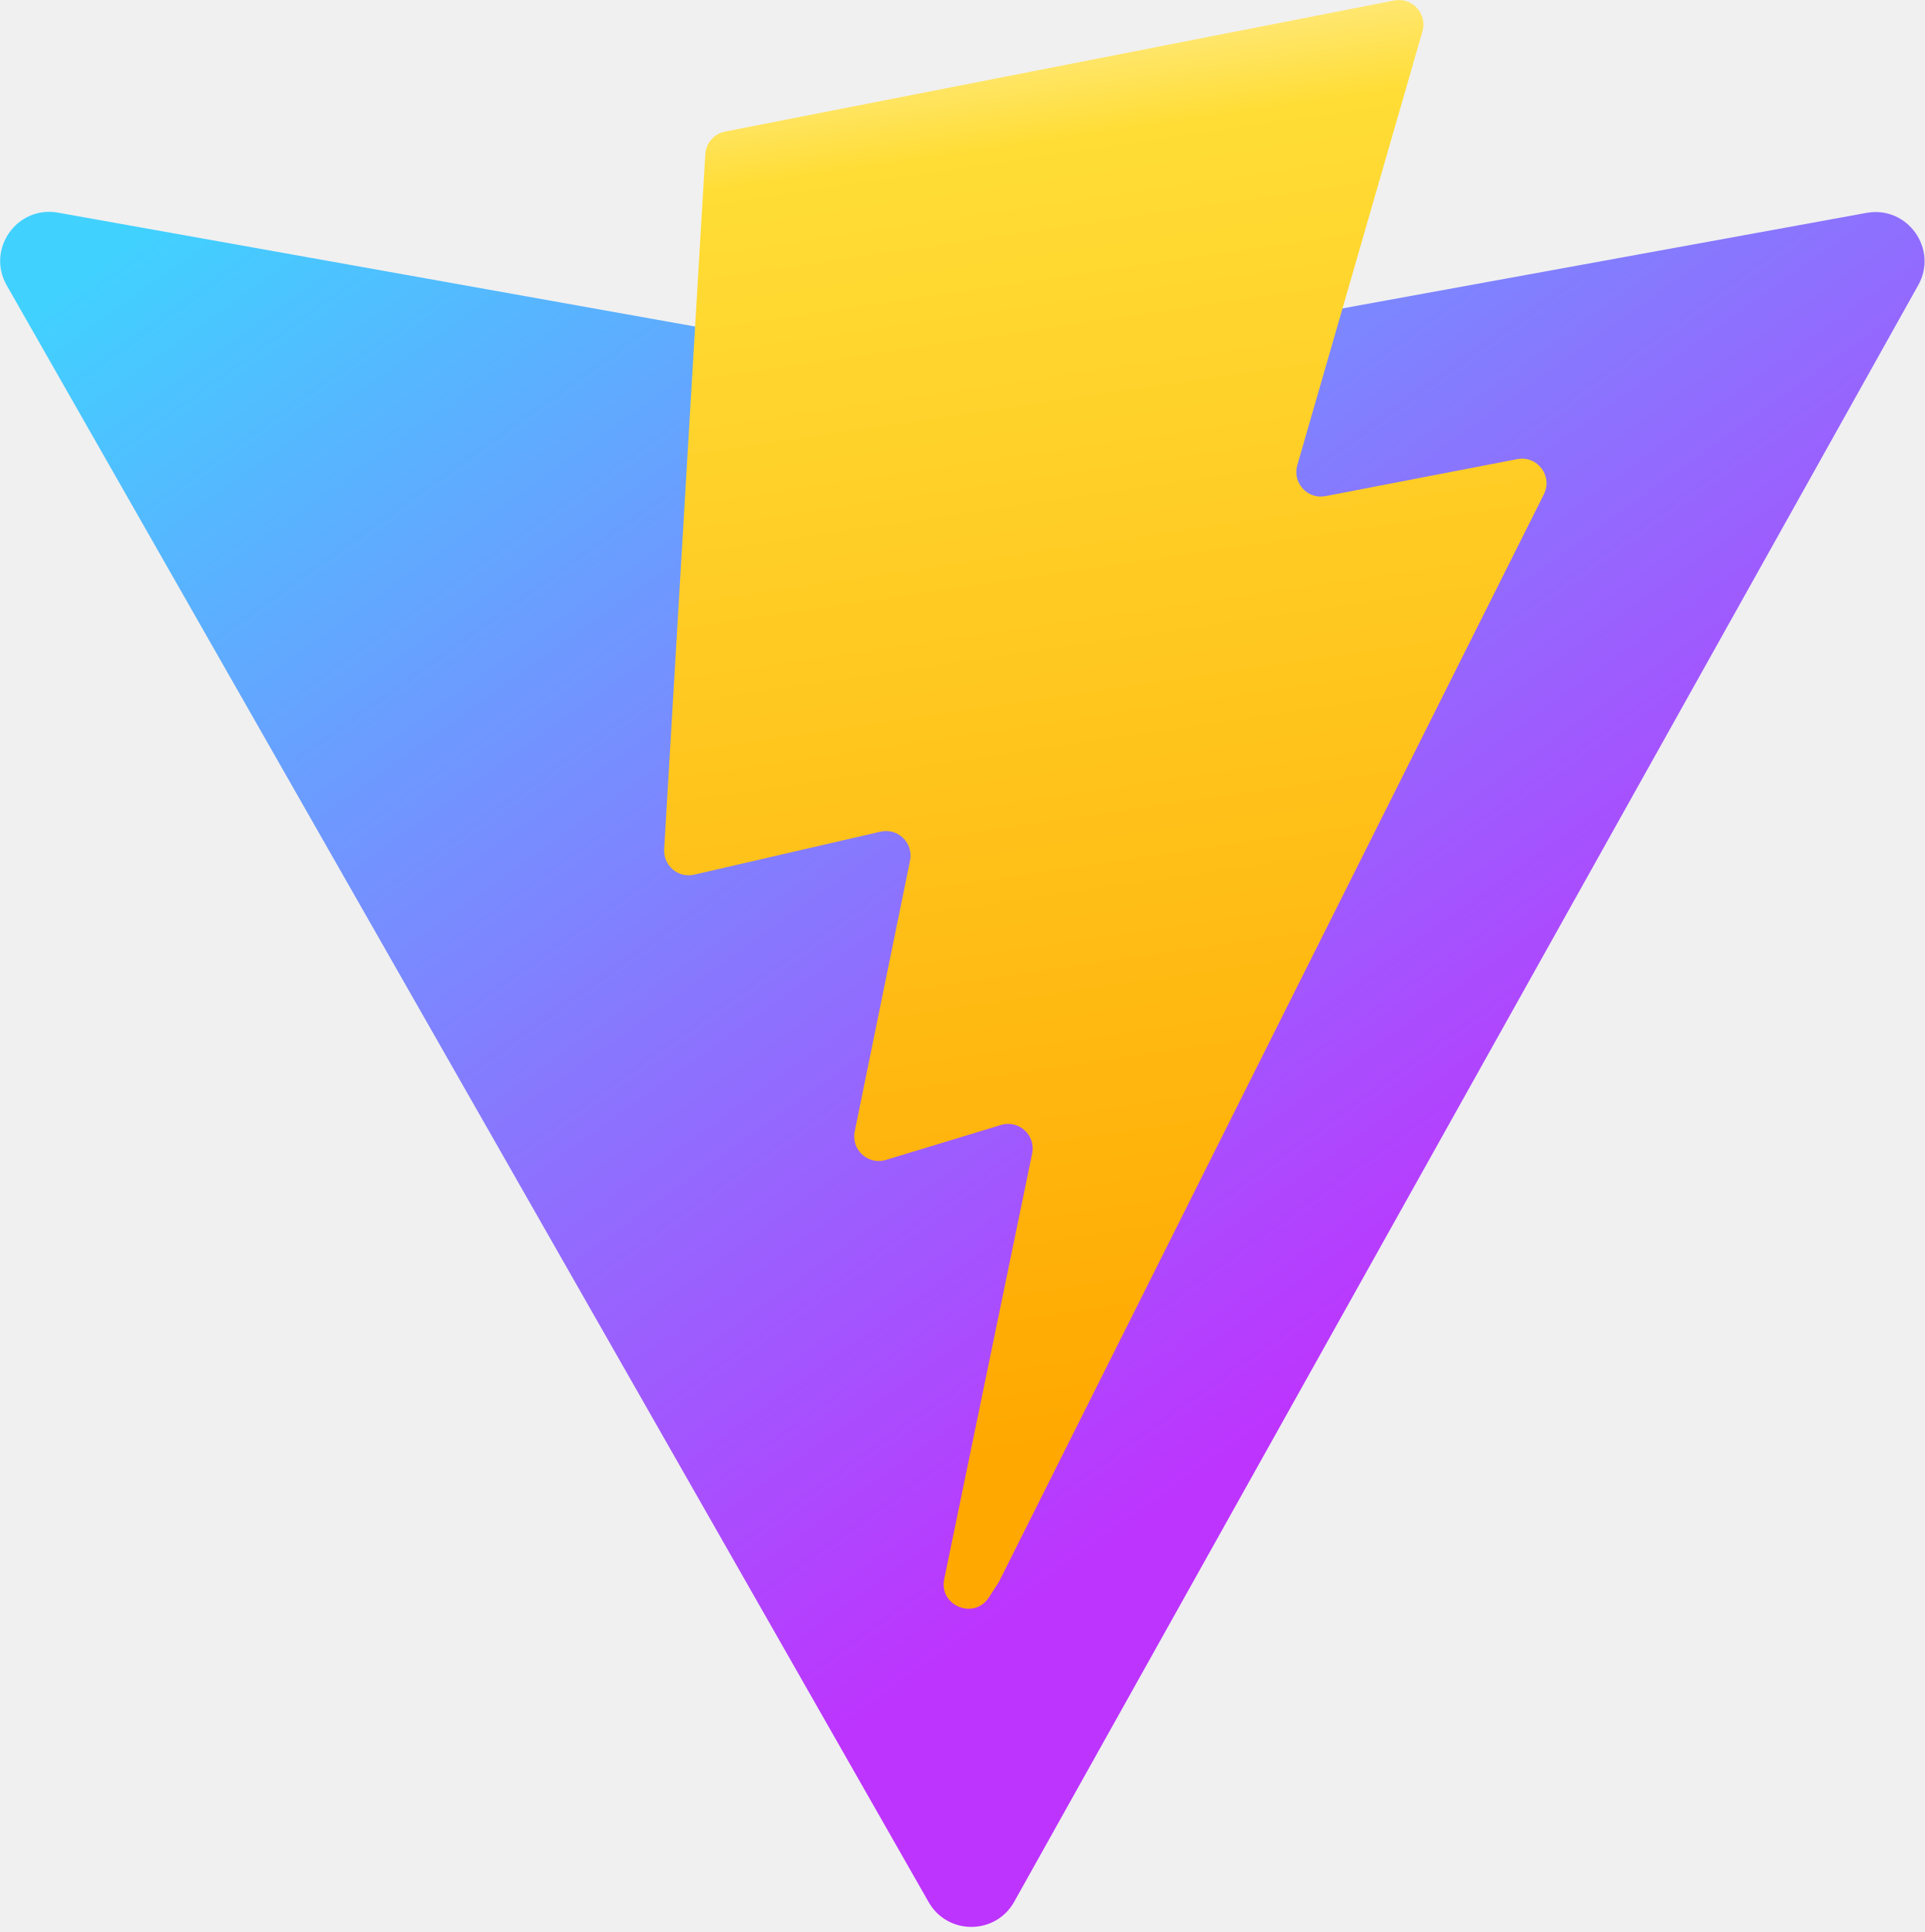
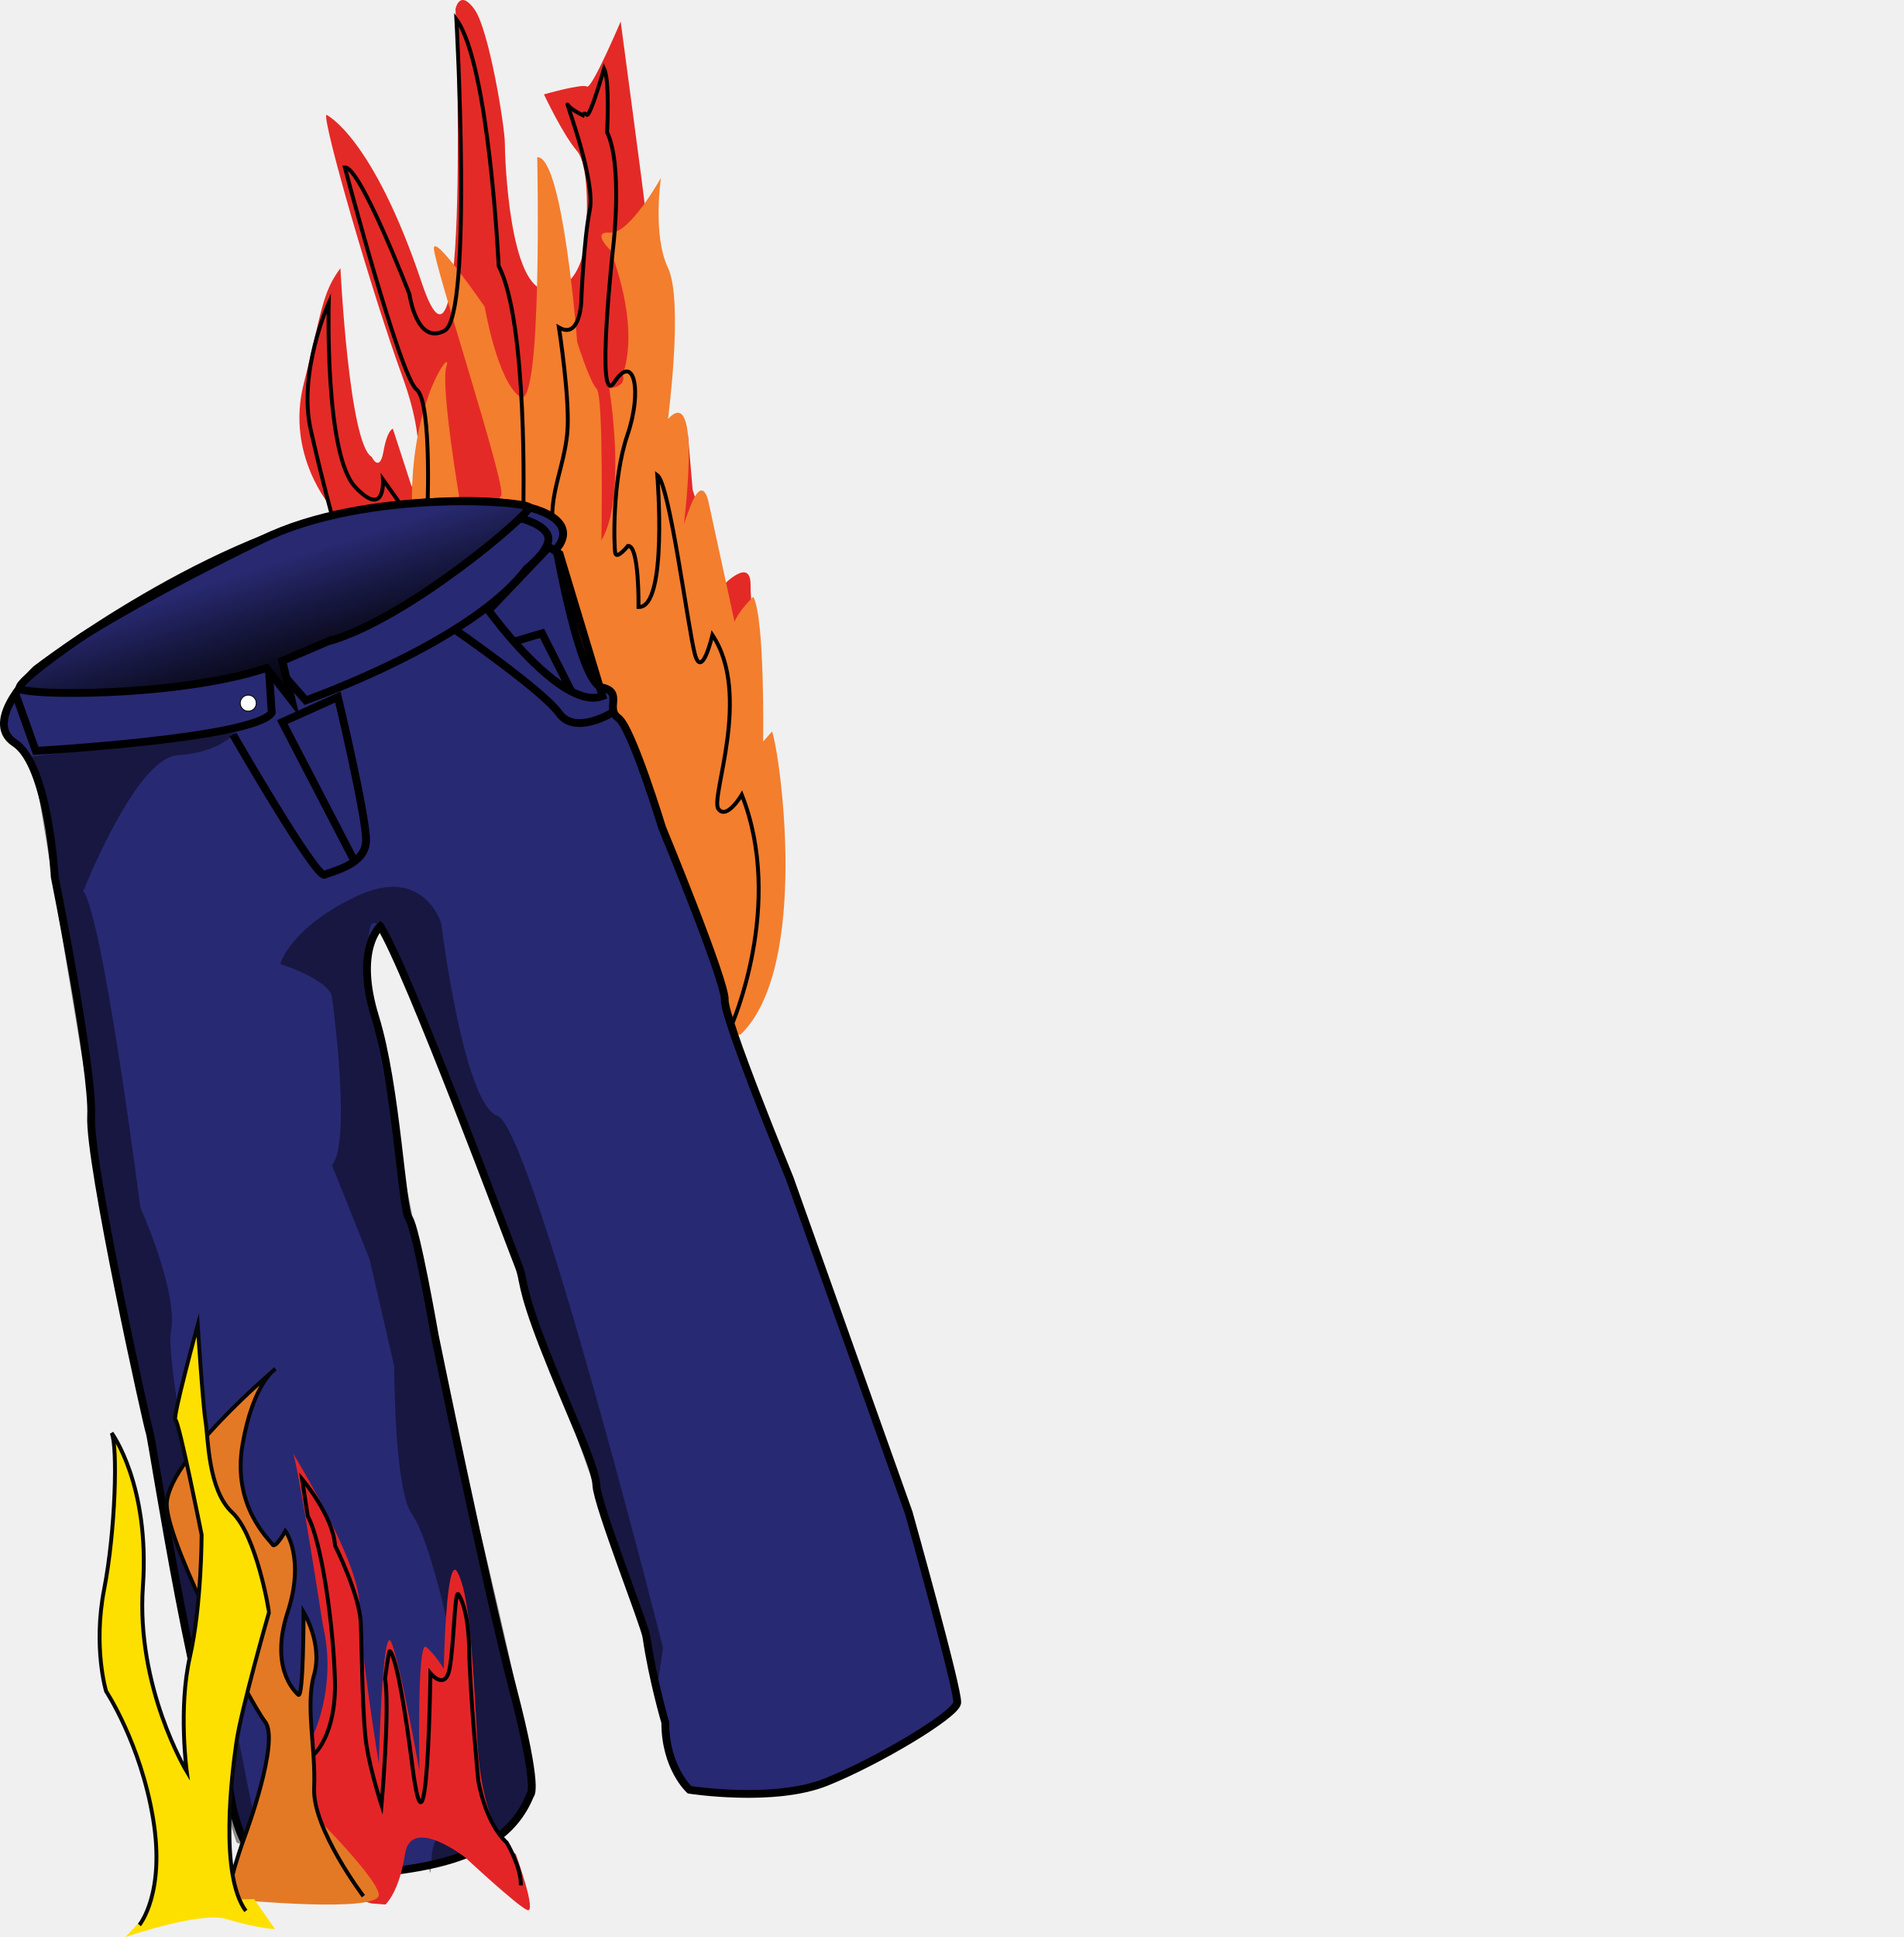
- <svg xmlns="http://www.w3.org/2000/svg" aria-hidden="true" role="img" class="iconify iconify--logos" width="31.88" height="32" preserveAspectRatio="xMidYMid meet" viewBox="0 0 256 257">
+ <svg xmlns="http://www.w3.org/2000/svg" viewBox="0 0 488.06 496.57">
  <defs>
-     <linearGradient id="IconifyId1813088fe1fbc01fb466" x1="-.828%" x2="57.636%" y1="7.652%" y2="78.411%">
-       <stop offset="0%" stop-color="#41D1FF" />
-       <stop offset="100%" stop-color="#BD34FE" />
-     </linearGradient>
-     <linearGradient id="IconifyId1813088fe1fbc01fb467" x1="43.376%" x2="50.316%" y1="2.242%" y2="89.03%">
-       <stop offset="0%" stop-color="#FFEA83" />
-       <stop offset="8.333%" stop-color="#FFDD35" />
-       <stop offset="100%" stop-color="#FFA800" />
+     <style>
+       .cls-1 {
+         fill: #f37e2e;
+       }
+ 
+       .cls-1, .cls-2, .cls-3, .cls-4, .cls-5, .cls-6 {
+         stroke-width: 0px;
+       }
+ 
+       .cls-7, .cls-8, .cls-9, .cls-10, .cls-11, .cls-12, .cls-13 {
+         stroke-miterlimit: 10;
+       }
+ 
+       .cls-7, .cls-8, .cls-9, .cls-11 {
+         stroke: #000;
+       }
+ 
+       .cls-7, .cls-8, .cls-11 {
+         stroke-width: 2px;
+       }
+ 
+       .cls-7, .cls-9 {
+         fill: none;
+       }
+ 
+       .cls-2, .cls-12 {
+         fill: #e47925;
+       }
+ 
+       .cls-8 {
+         fill: #282973;
+       }
+ 
+       .cls-10 {
+         stroke: #070808;
+       }
+ 
+       .cls-10, .cls-4 {
+         fill: #fee000;
+       }
+ 
+       .cls-3 {
+         fill: rgba(0, 0, 0, .43);
+       }
+ 
+       .cls-11 {
+         fill: url(#linear-gradient);
+       }
+ 
+       .cls-5 {
+         fill: #e42a26;
+       }
+ 
+       .cls-12 {
+         stroke: #050606;
+       }
+ 
+       .cls-6 {
+         fill: #e42528;
+       }
+ 
+       .cls-13 {
+         fill: #fff;
+         stroke: #0c0c0d;
+         stroke-width: .25px;
+       }
+     </style>
+     <linearGradient id="linear-gradient" x1="59.32" y1="118.6" x2="79.79" y2="183.03" gradientUnits="userSpaceOnUse">
+       <stop offset="0" stop-color="#282973" />
+       <stop offset=".41" stop-color="#282970" />
+       <stop offset=".58" stop-color="#191a47" />
+       <stop offset=".76" stop-color="#0b0b20" />
+       <stop offset=".91" stop-color="#030308" />
+       <stop offset="1" stop-color="#000" />
    </linearGradient>
  </defs>
-   <path fill="url(#IconifyId1813088fe1fbc01fb466)" d="M255.153 37.938L134.897 252.976c-2.483 4.44-8.862 4.466-11.382.048L.875 37.958c-2.746-4.814 1.371-10.646 6.827-9.67l120.385 21.517a6.537 6.537 0 0 0 2.322-.004l117.867-21.483c5.438-.991 9.574 4.796 6.877 9.62Z" />
-   <path fill="url(#IconifyId1813088fe1fbc01fb467)" d="M185.432.063L96.44 17.501a3.268 3.268 0 0 0-2.634 3.014l-5.474 92.456a3.268 3.268 0 0 0 3.997 3.378l24.777-5.718c2.318-.535 4.413 1.507 3.936 3.838l-7.361 36.047c-.495 2.426 1.782 4.5 4.151 3.78l15.304-4.649c2.372-.72 4.652 1.36 4.15 3.788l-11.698 56.621c-.732 3.542 3.979 5.473 5.943 2.437l1.313-2.028l72.516-144.72c1.215-2.423-.88-5.186-3.54-4.672l-25.505 4.922c-2.396.462-4.435-1.77-3.759-4.114l16.646-57.705c.677-2.35-1.37-4.583-3.769-4.113Z" />
+   <g id="Fire">
+     <g id="Upper_Fire" data-name="Upper Fire">
+       <path class="cls-5" d="M84.88,129.97s-11.64-13.25-7.02-31.51c4.62-18.26,4.62-23.28,9.43-29.7,0,0,2.21,45.16,8.03,48.37,0,0,2.01,4.21,3.01-1.4,1-5.62,2.41-5.82,2.41-5.82l4.82,14.85s5.22-7.43-2.41-28.3-20.47-65.23-19.47-67.04c0,0,11.84,5.42,24.49,43.15,12.64,37.73,8.63-70.25,8.63-70.25,0,0,1-5.22,4.82,0s7.83,30.31,7.83,34.32,1.2,38.13,11.04,37.73c9.83-.4,9.83-15.45,9.83-15.45,0,0,1.2-16.06-2.41-20.27s-8.43-14.45-8.43-14.45c0,0,9.82-2.81,11.03-2.01s8.64-16.66,8.64-16.66c0,0,6.22,46.36,6.22,47.37s3.21,62.02,3.21,62.02l7.83-3.41,1.2,14.05s3.21,10.04,3.41,11.24,4.62,13.05,4.62,13.05c0,0,6.82-7.02,6.82,0s1.61,13.05,1.61,13.05c0,0-3.61,5.22-4.21,5.82s-9.43,0-9.43,0l-35.93,23.48-29.91-4.82-14.25-37.33-13.85-11.84-1.61-8.23Z" />
+       <path class="cls-1" d="M189.95,265.17c17.66-17.06,10.24-71.05,8.03-77.67l-2.29,2.61s.49-31.31-2.52-37.13c0,0-3.61,3.41-4.82,6.42l-6.62-30.51s-1.4-7.83-4.82,1.2c-3.41,9.03-1.78,6.22-1.78,6.22,0,0,5.19-38.73-3.84-28.9,0,0,4.01-30.31,0-38.74-4.01-8.43-1.81-23.08-1.81-23.08,0,0-8,14.45-13.03,14.05s0,4.42,0,4.42c0,0,7.86,18.72,3.22,32.04,0,0,1.38,2.85-3.44,3.5,0,0,4.61,27.79-2.02,38.92,0,0,.62-37.01-1.19-38.81s-5.02-12.04-5.02-12.04c0,0-3.61-47.77-10.24-47.37,0,0,1.4,65.43-4.42,61.42s-9.06-23.08-9.06-23.08c0,0-12.82-18.67-13.02-15.05s18.67,61.01,17.26,63.42-8.03,8.83-8.03,8.83l-2.41-6.42s-5.22-30.51-3.61-35.53-8.43,7.83-8.83,32.51,9.43,109.99,9.43,109.99l40.74,34.72,20.07-3.01,14.05-2.94Z" />
+       <path class="cls-9" d="M187.5,263.05s13.85-31.01,2.71-59.31c0,0-3.91,6.62-6.02,3.61s8.73-29.2-1.51-44.56c0,0-2.71,11.74-4.52,4.82-1.81-6.92-6.45-43.53-9.61-45.79,0,0,2.78,34.1-4.82,33.79,0,0,.23-15.96-2.71-15.66,0,0-2.86,3.54-3.24,1.88s-.83-18.82,3.09-30.26,1.7-21.3-3.33-13.62c-5.03,7.68-.21-35.53-.21-35.53,0,0,2.33-20.17-1.66-28.53,0,0,.74-13.2-.77-16.28,0,0-3.61,12.57-4.44,11.82s-1.04.1-1.04.1c0,0-3.09-1.43-3.84-2.71s7.23,19.27,5.64,27.1c-1.58,7.83-2.18,23.56-2.18,23.56,0,0-.36,9.16-5.33,6.68-.13-.06-.25-.13-.39-.21,0,0,3.01,19.27,2.11,27.4-.9,8.13-3.76,13.55-3.84,21.15s-7.4-1.98-7.4-1.98c0,0,1.2-47.87-6.32-62.32,0,0-2.41-51.78-10.84-63.22,0,0,4.21,75.87-3.01,79.78s-9.03-9.33-9.03-9.33c0,0-12.64-32.82-16.56-32.51,0,0,14.15,53.59,18.36,56.9s2.71,34.2,2.71,34.2l-6.32-4.09-4.97-7s.68,10.24-7.15,1.88-6.77-47.12-6.77-47.12c0,0-7.98,17.76-4.59,32.59,3.39,14.83,5.49,22.05,5.49,22.05" />
+     </g>
+   </g>
+   <g id="Pants">
+     <path class="cls-8" d="M97.53,237.45c7.02,11.04,33.52,82.29,35.32,86.71,1.81,4.42.2,4.82,6.62,21.27,6.42,16.46,13.25,30.31,13.45,35.32s12.38,35.73,12.85,38.94c1.61,11.04,4.82,21.88,4.82,21.88,0,11.64,6.22,17.26,6.22,17.26,0,0,21.68,3.41,35.12-2.01,13.45-5.42,33.12-17.26,33.52-20.27s-12.44-48.77-12.44-48.77l-30.51-85.7s-16.86-40.94-16.66-45.76-16.06-44.16-16.06-44.16c0,0-7.83-25.69-11.24-28.1s1.4-6.62-4.21-7.83c-5.62-1.2-11.64-35.53-11.64-35.53,3.98-4.64,1.08-9.04-8.95-11.08-8.2-1.67-21.15-1.77-39.02.85-39.74,5.82-85.5,41.14-85.5,41.14,0,0-14.05,13.25-5.42,18.87s10.24,34.32,10.24,34.32c0,0,9.94,49.57,9.33,61.32s14.45,79.78,15.05,81.29,12.64,80.99,20.17,88.51c0,0,1.2,28.3,20.77,25.89s48.47-1.2,56.6-21.68c0,0,2.41-.9-4.52-27.4s-19.97-90.42-19.97-90.42c0,0-4.82-27.7-6.62-30.01s-3.21-33.92-8.63-51.48c-5.42-17.56,1.3-23.38,1.3-23.38Z" />
+     <path class="cls-11" d="M83.99,164.49c20.62-5.72,52.06-32.86,51.7-34.42s-41.6-4.87-68.52,8.23c-26.92,13.1-43.17,22.95-46.12,24.94s-16.33,11.29-16.06,13.19,40.17,2.5,63.35-5.18l6.47,8.28-2.41-10.09,11.59-4.97Z" />
+     <path class="cls-7" d="M3.96,177.88l5.21,14.61s56.22-3.18,60.51-9.78l-.69-10.59" />
+     <path class="cls-7" d="M73.45,173.89l4.96,5.65s42.45-14.9,56.6-33.72c0,0,6.17-4.82,5.57-8.13-.6-3.31-7.26-4.85-7.26-4.85" />
+     <path class="cls-8" d="M59.75,188.32s21.27,36.93,23.48,35.93c1.36-.62,5.03-1.46,7.69-3.45,1.66-1.24,2.91-2.93,2.95-5.28.1-6.12-7.23-36.83-7.23-36.83l-14.25,6.42,18.52,35.69" />
+   </g>
+   <g id="Layer_5" data-name="Layer 5">
+     <path class="cls-7" d="M125.28,156.47s2.65,3.66,6.5,8.03c6.43,7.27,16.21,16.49,22.7,13.95l-10.99-36.43-2.71-1.81-15.5,16.26Z" />
+     <polyline class="cls-7" points="131.78 164.5 138.98 162.35 146.55 177.29" />
+     <path class="cls-7" d="M116.6,161.37s22.68,15.73,26.74,21.45,13.4,0,13.4,0" />
+     <circle class="cls-13" cx="63.66" cy="180.26" r="2.07" />
+   </g>
+   <g id="Shading">
+     <path class="cls-3" d="M71.88,247.13s12.64,4.01,13.25,8.53,4.82,37.33,0,43.05l9.63,24.08,6.32,27.4s0,31.61,4.52,37.93,9.63,29.81,9.63,30.71,8.13,37.63,6.92,39.14-11.14,10.54-11.44,17.76-.6,3.31-.6,3.31c0,0,24.39-8.43,26.19-20.47,1.81-12.04-28.3-122.83-28.3-132.47s-16.86-76.17-13.25-82.49c0,0-1.2-10.54,3.01-5.72,4.21,4.82,43.05,109.29,43.05,110.19s23.18,65.33,23.18,65.33l4.52,19.27,1.51-10.24s-33.72-133.37-42.45-136.38c-8.73-3.01-14.45-49.43-14.45-49.43,0,0-4.52-15-21.68-6.87-17.16,8.13-19.57,17.36-19.57,17.36Z" />
+     <path class="cls-3" d="M66.98,474.78s-25.29-122.83-23.18-133.07c2.11-10.24-7.83-32.21-7.83-32.21,0,0-8.12-63.87-13.55-78.88-1-2.76-1.2-1.81-1.2-1.81,0,0,12.42-31.75,23-34.97.47-.14.93-.23,1.39-.25,10.84-.6,14.75-5.83,14.75-5.83l-52.08,6.13,22.88,138.34,14.45,77.52,6.62,36.43,8.43,26.19,6.32,2.41Z" />
+   </g>
+   <g id="Layer_6" data-name="Layer 6">
+     <g id="Upper_Fire-2" data-name="Upper Fire">
+       <path class="cls-6" d="M80.04,445.37s6.56-12.67,2.74-28.81c0,0-6.62-42.93-7.73-44.13,0,0,16.96,27.6,17.06,38.54.1,10.94,5.02,41.14,5.02,41.14,0,0,.9-36.43,3.2-31.11s7.23,33.02,7.23,33.02c0,0-.7-33.82,1.71-31.81s4.52,5.62,4.52,5.62c0,0,.6-30.11,3.51-24.79,2.91,5.32,3.81,19.37,5.12,43.45s9.83,28.8,9.83,28.8c0,0,5.62,15.55,2.91,14.35-2.71-1.2-15.96-13.55-15.96-13.55,0,0-13.85-10.74-15.35-.8-1.51,9.94-5.02,12.95-5.02,12.95l-3.61-.28-8.23-2.43-14.25-9.43-3.79-18.47,11.11-11.86" />
+       <path class="cls-2" d="M76.26,460.95s20.27,19.77,20.87,24.69c.6,4.92-36.43,1.38-36.43,1.38l3.21-13.52,12.34-12.54Z" />
+       <path class="cls-4" d="M41.03,487.01l-8.83,9.56s19.17-6.62,25.79-4.62c7.86,2.38,12.54,2.61,12.54,2.61l-10.56-15.2h-16.84l-2.11,7.65Z" />
+       <path class="cls-12" d="M93.19,486.11s-13.1-17.31-12.64-27.7c.45-10.39-2.28-21.07-.01-29.05s-2.7-16.11-2.7-16.11c0,0,0,22.43-1.35,21.22s-7.23-7.38-2.71-21.22c4.52-13.85-.6-20.77-.6-20.77,0,0-2.56,4.67-3.31,3.46s-10.39-9.78-7.68-25.59c2.71-15.81,8.43-19.42,8.43-19.42,0,0-28.6,24.08-27.85,35.22.75,11.14,21.36,50.28,25.21,55.24s-5.04,28.9-5.04,28.9c0,0-5.57,14.9-3.76,16.71" />
+       <path class="cls-10" d="M35.74,493.49s6.72-8.03,3.51-27.3c-3.21-19.27-12.04-32.61-12.04-32.61,0,0-3.41-11.24-.5-26.19,2.91-14.95,3.51-36.73,1.91-40.04,0,0,9.83,13.25,8.03,39.24-1.81,25.99,11.24,47.57,11.24,47.57,0,0-2.21-16.16.8-29.4s3.01-31.31,3.01-31.31c0,0-5.82-29.2-6.72-29.4s5.72-24.39,5.72-24.39c0,0,1.3,20.27,2.01,24.69s.6,17.56,6.82,23.38c6.22,5.82,9.53,25.39,9.43,25.69s-7.13,24.89-8.33,33.22c-1.2,8.33-4.42,34.02,2.41,43.25" />
+       <path class="cls-9" d="M80.37,449.9s5.92-4.91,5.52-19.16c-.4-14.25-3.4-35.53-6.97-42.05l-1.46-9.53s7.97,9.43,8.45,17.06c0,0,6.3,12.54,6.6,19.87s.4,24.79,1.51,31.61,3.81,15.05,3.81,15.05c0,0,2.21-24.99.9-32.41,0,0,1-7.53,1.2-7.02,0,0,1.91-.8,5.82,29.5,3.91,30.31,4.62-23.88,4.62-23.88,0,0,3.81,4.72,4.92-1.2s1.3-20.07,2.21-19.07c0,0,2.61,3.11,2.81,14.35s2.31,33.32,2.31,33.32c0,0,1.61,10.74,7.33,16.06,0,0,3.71,6.22,3.61,10.94" />
+     </g>
+   </g>
</svg>
